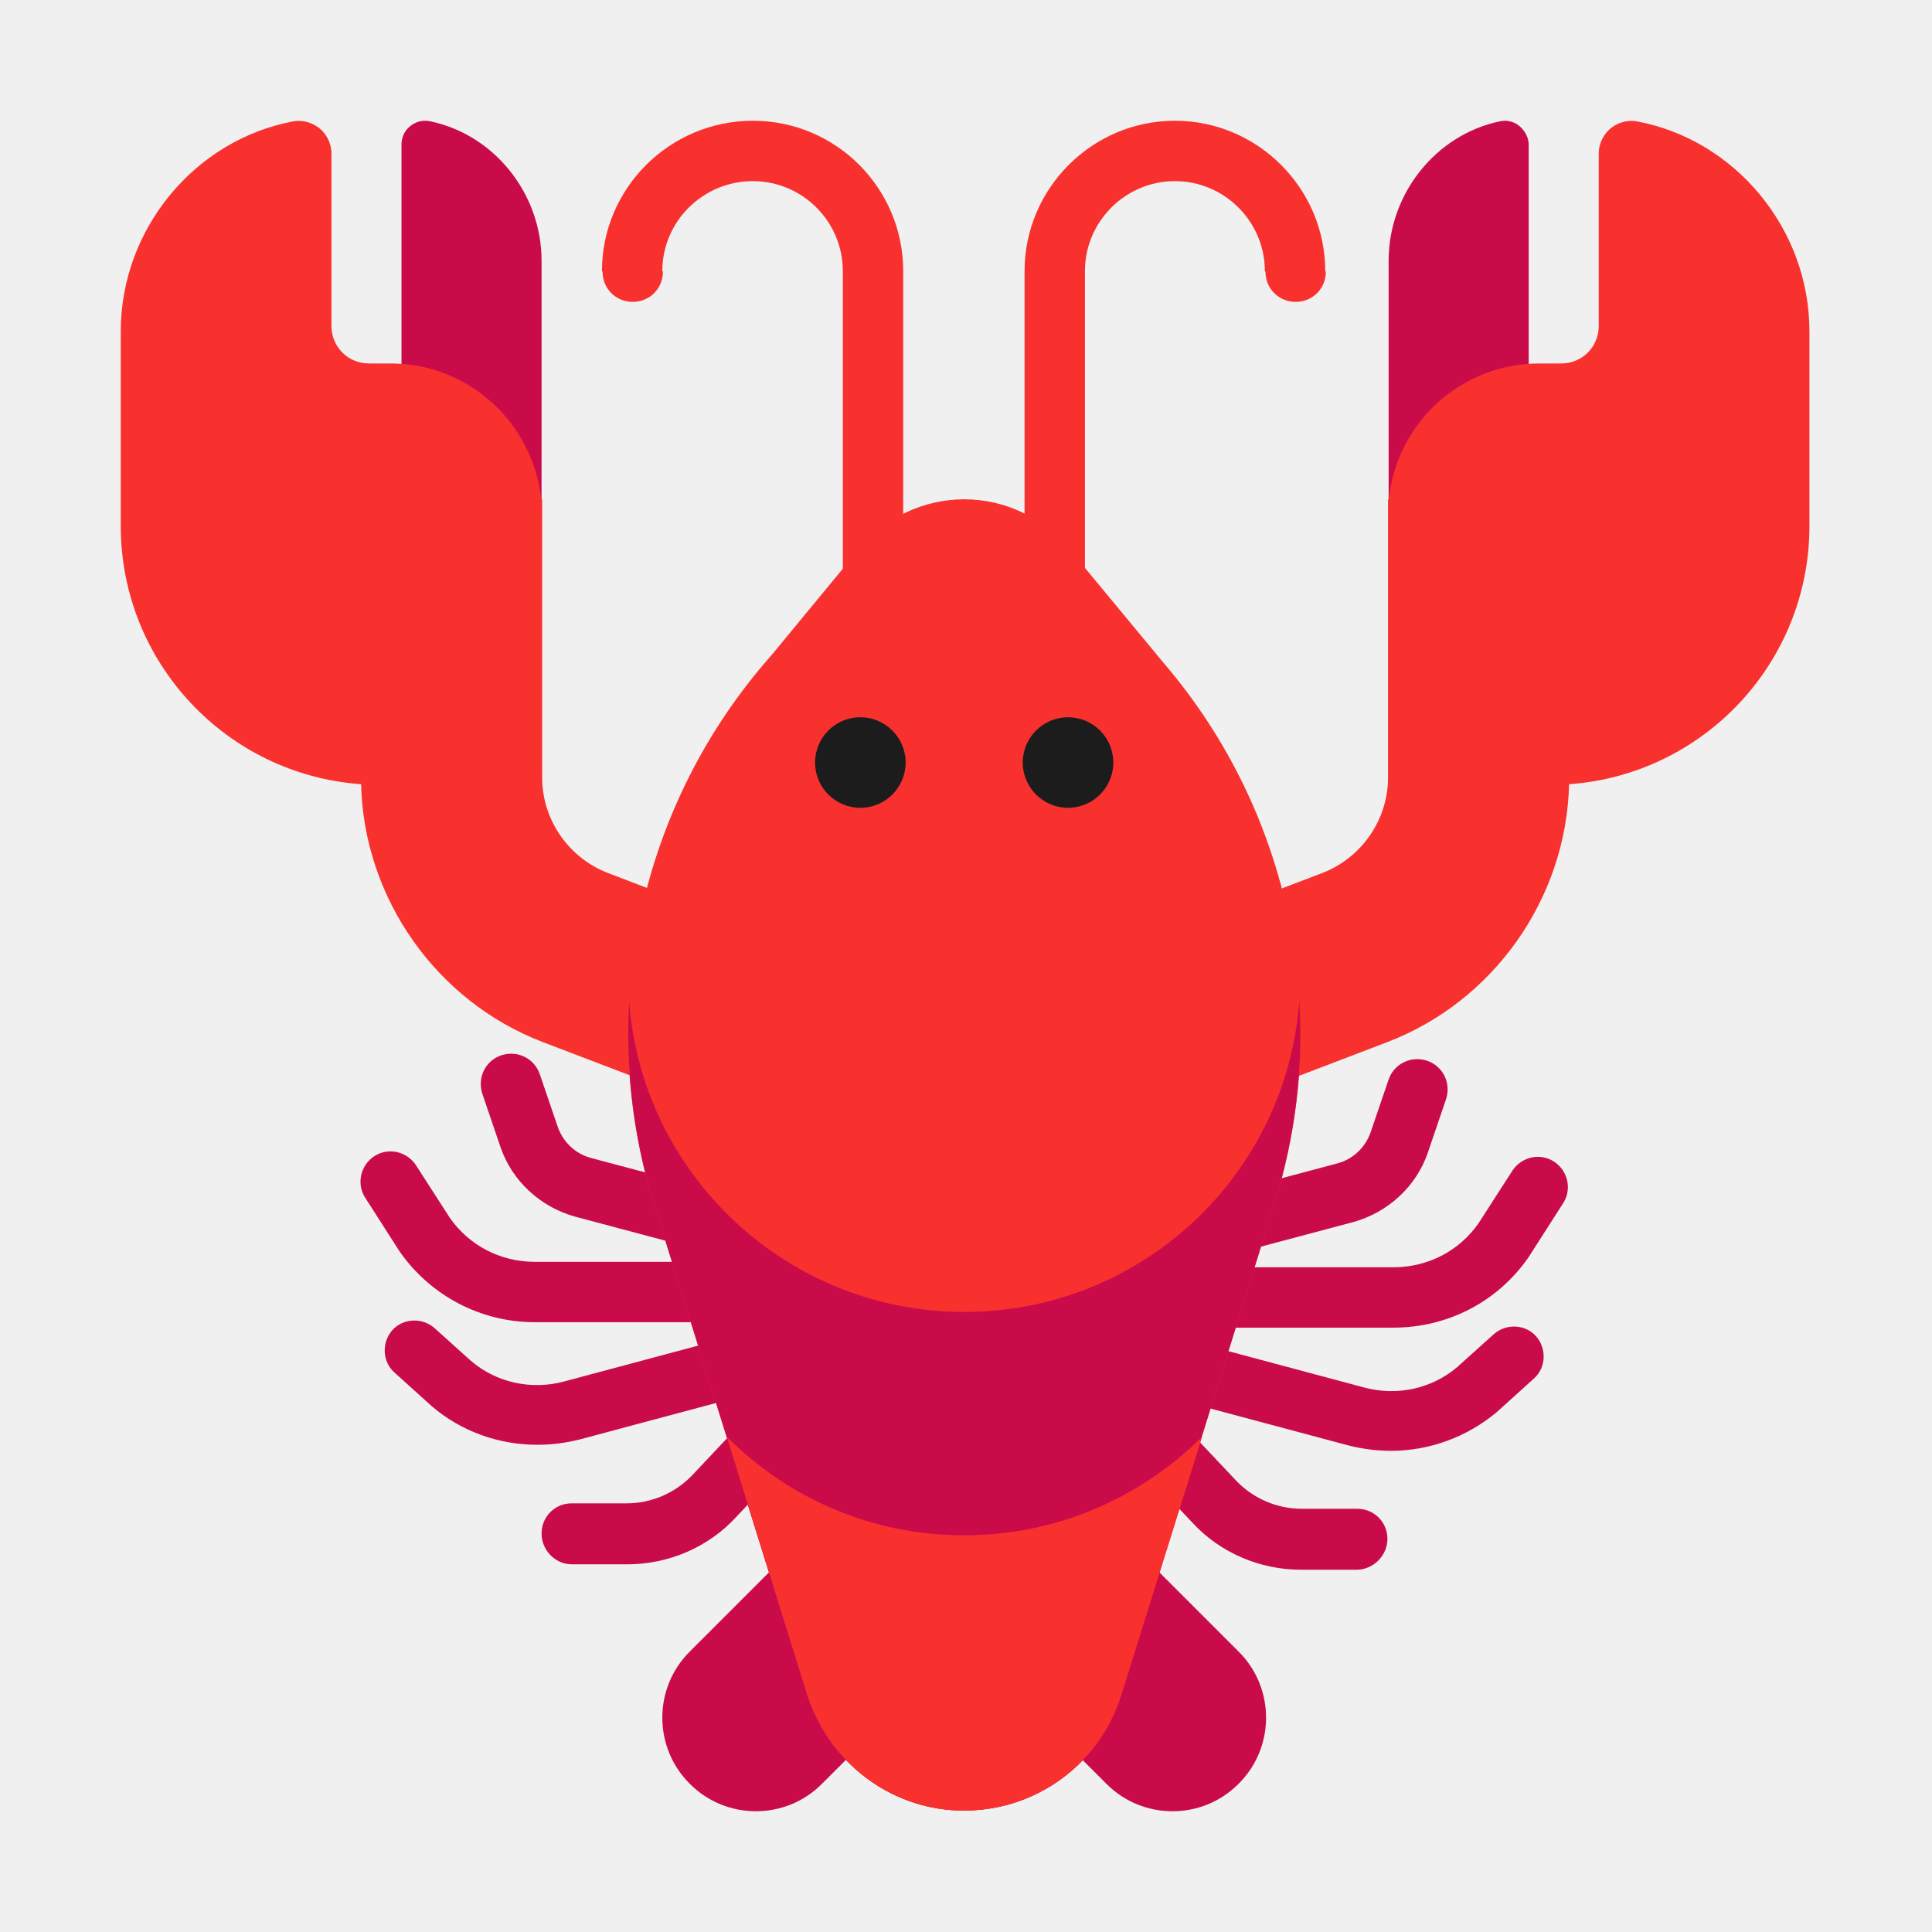
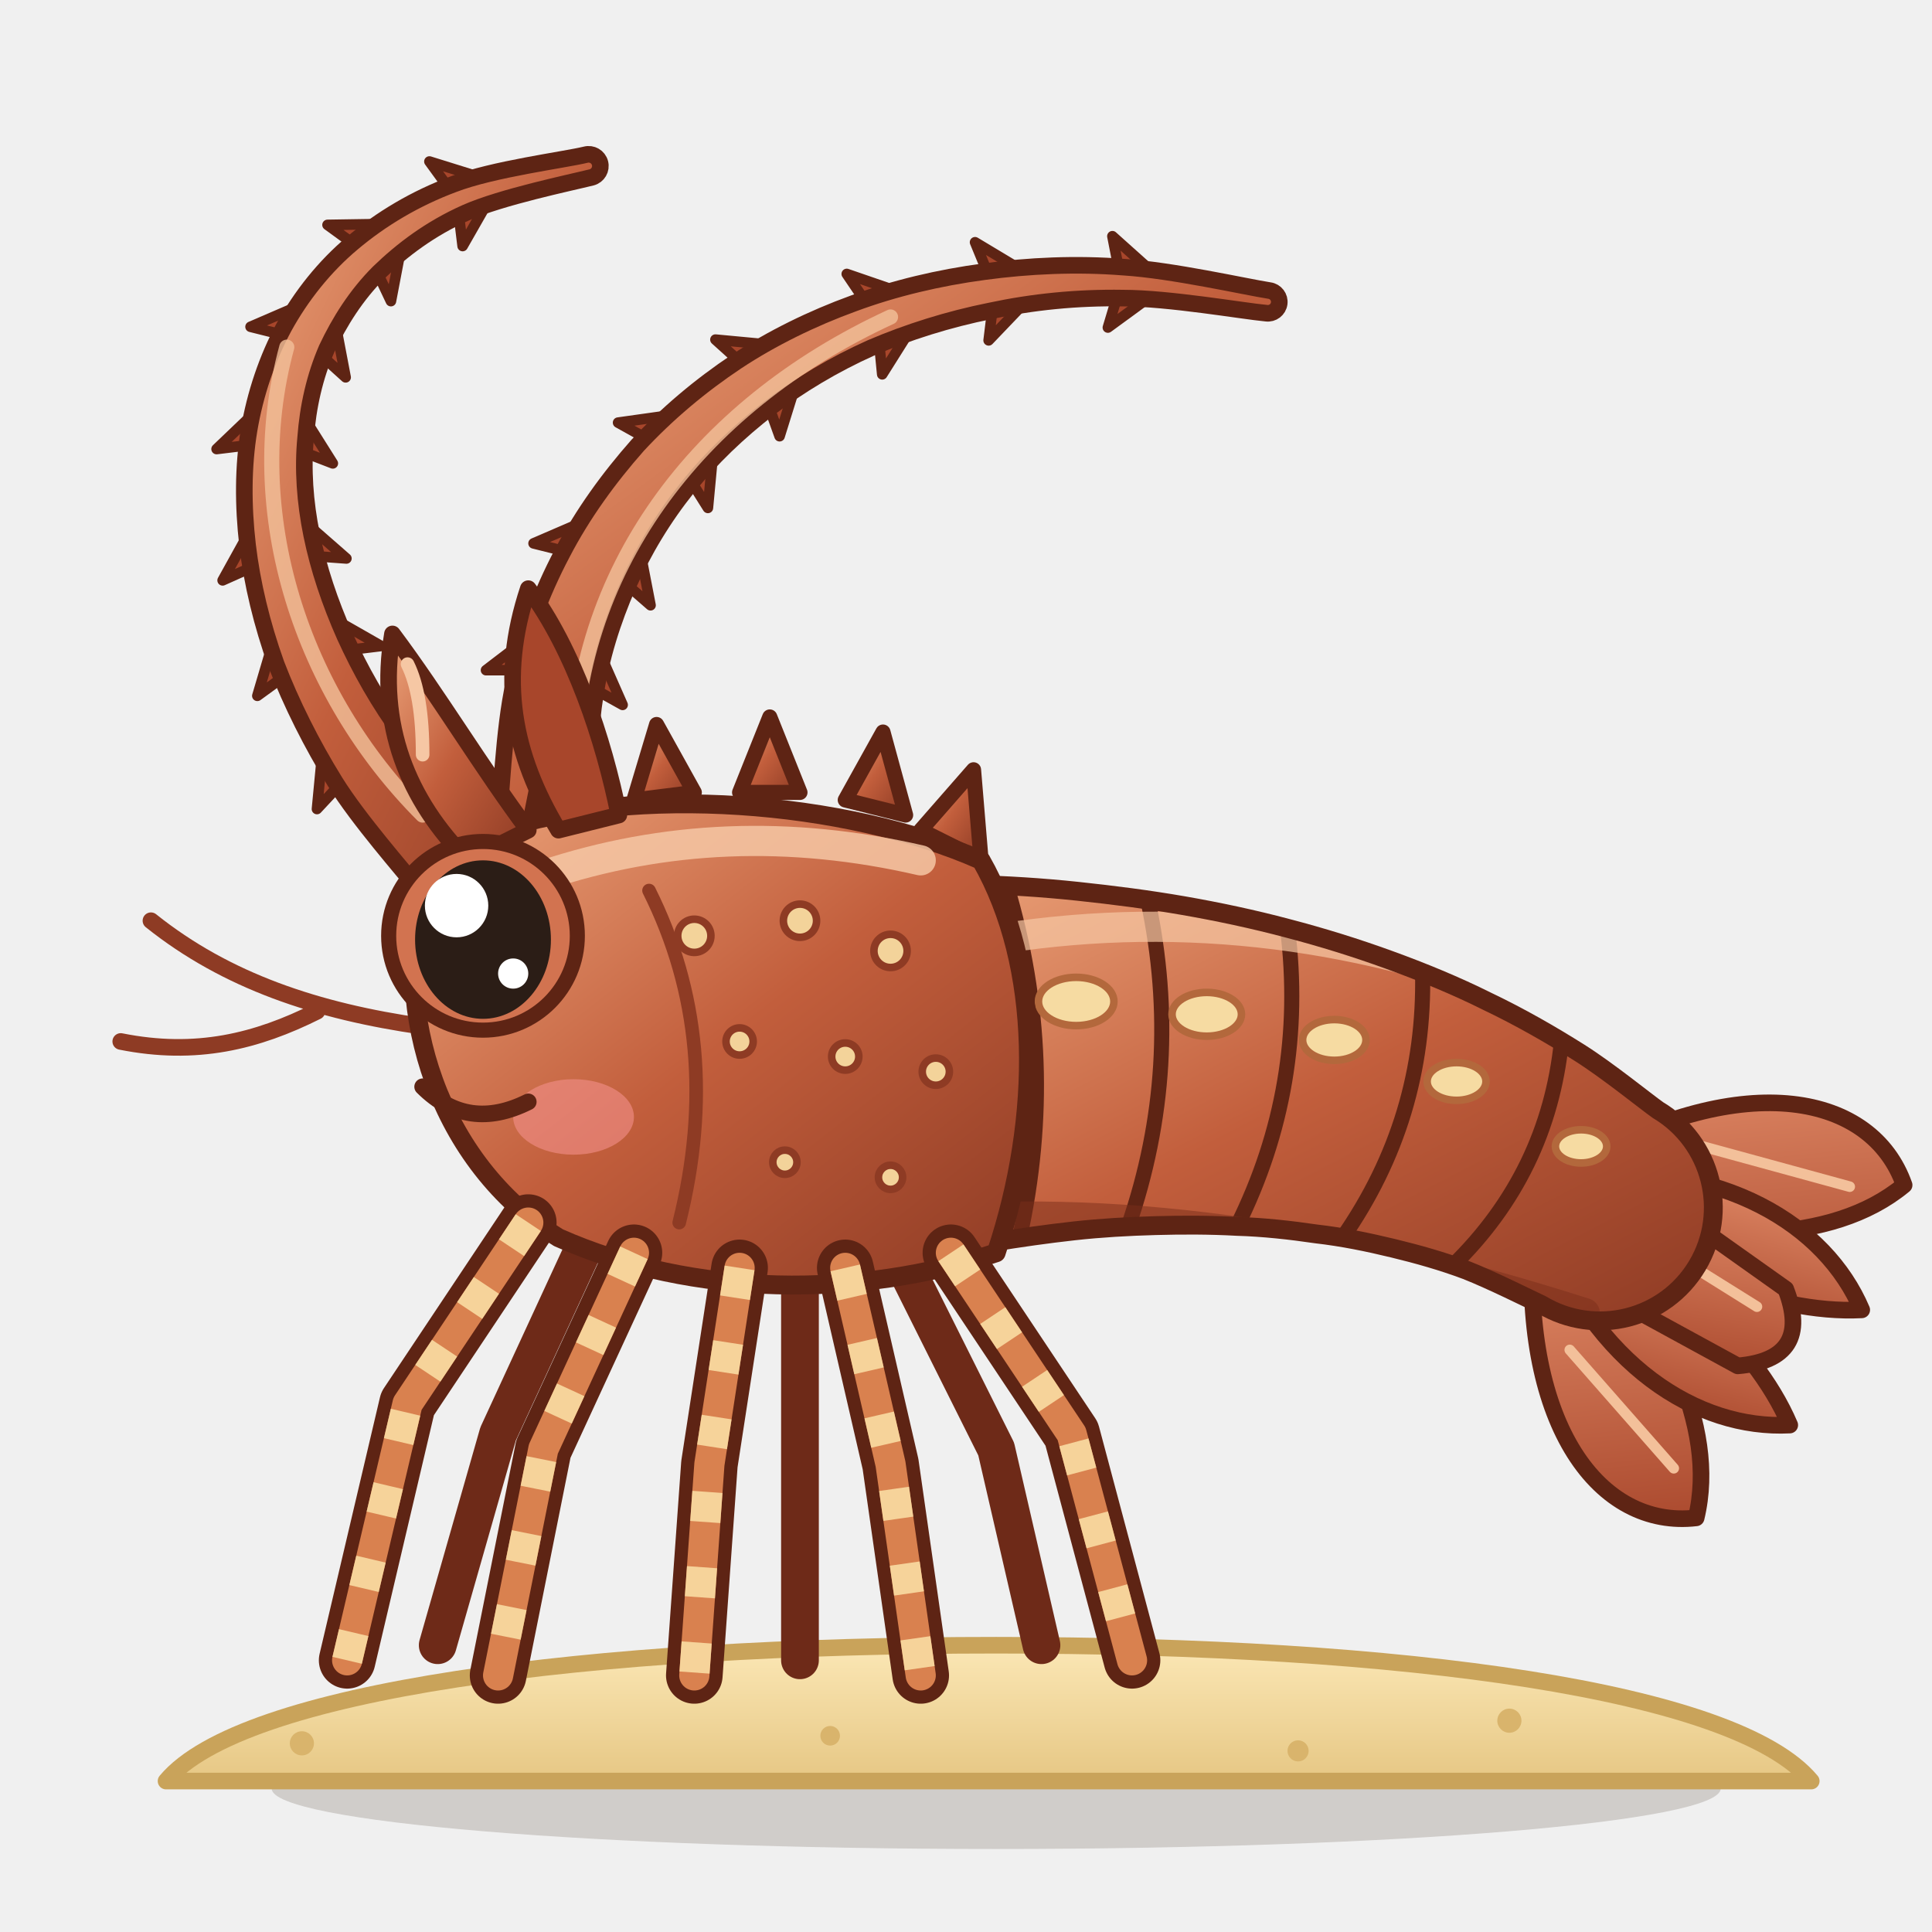
- <svg xmlns="http://www.w3.org/2000/svg" width="32" height="32" viewBox="0 0 32 32" fill="none">
-   <path fill-rule="evenodd" clip-rule="evenodd" d="M11.84 20.74C12.06 20.74 12.26 20.59 12.32 20.37C12.39 20.1 12.23 19.83 11.97 19.76L9.79 19.18C9.53 19.11 9.33 18.92 9.24 18.67L8.94 17.79C8.85 17.53 8.57 17.39 8.3 17.48C8.04 17.57 7.9 17.85 7.99 18.12L8.29 19C8.48 19.56 8.95 19.99 9.52 20.15L11.7 20.73C11.75 20.74 11.8 20.74 11.84 20.74ZM20.1 20.83C19.88 20.83 19.68 20.68 19.62 20.46C19.55 20.19 19.71 19.92 19.97 19.85L22.15 19.27C22.41 19.2 22.61 19.01 22.7 18.76L23 17.88C23.09 17.62 23.37 17.48 23.64 17.57C23.9 17.66 24.04 17.94 23.95 18.21L23.65 19.09C23.46 19.65 22.99 20.08 22.42 20.24L20.24 20.82C20.18 20.83 20.14 20.83 20.1 20.83ZM11.42 27.36L13.48 25.3C14.08 24.7 15.05 24.7 15.66 25.3L15.67 25.31C15.797 25.437 15.897 25.581 15.97 25.734C16.043 25.581 16.143 25.437 16.27 25.31L16.28 25.3C16.88 24.7 17.86 24.7 18.46 25.3L20.52 27.36C21.12 27.96 21.12 28.94 20.52 29.54L20.51 29.55C19.91 30.15 18.93 30.15 18.33 29.55L16.27 27.49C16.143 27.363 16.043 27.219 15.97 27.066C15.897 27.219 15.797 27.363 15.67 27.49L13.61 29.55C13.01 30.15 12.03 30.15 11.43 29.55L11.42 29.54C10.82 28.94 10.82 27.96 11.42 27.36ZM21.55 26H22.47C22.74 26 22.98 25.77 22.98 25.49C22.98 25.21 22.76 24.99 22.48 24.99H21.56C21.15 24.99 20.76 24.82 20.48 24.53L19.66 23.66C19.47 23.46 19.15 23.45 18.95 23.64C18.75 23.83 18.74 24.15 18.93 24.35L19.75 25.22C20.21 25.72 20.87 26 21.55 26ZM23.08 21.99H19.4C19.13 21.99 18.9 21.77 18.9 21.49C18.9 21.22 19.12 20.99 19.4 20.99H23.08C23.65 20.99 24.17 20.72 24.49 20.26L25.05 19.39C25.2 19.16 25.51 19.09 25.74 19.24C25.97 19.39 26.04 19.7 25.89 19.93L25.32 20.82C24.81 21.56 23.98 21.99 23.08 21.99ZM22.33 23.94C22.57 24 22.8 24.03 23.04 24.03C23.68 24.03 24.3 23.8 24.79 23.39L25.41 22.83C25.61 22.65 25.62 22.33 25.44 22.13C25.26 21.93 24.94 21.92 24.74 22.1L24.14 22.64C23.72 23 23.14 23.13 22.59 22.98L19.04 22.03C18.77 21.96 18.5 22.12 18.43 22.38C18.36 22.65 18.52 22.92 18.78 22.99L22.33 23.94ZM10.39 25.91H9.47C9.2 25.91 8.97 25.68 8.97 25.4C8.97 25.12 9.19 24.9 9.47 24.9H10.38C10.79 24.9 11.18 24.73 11.46 24.44L12.28 23.57C12.47 23.37 12.79 23.36 12.99 23.55C13.19 23.74 13.2 24.06 13.01 24.26L12.19 25.13C11.73 25.63 11.07 25.91 10.39 25.91ZM8.86 21.9H12.54C12.81 21.9 13.04 21.68 13.04 21.4C13.04 21.13 12.82 20.9 12.54 20.9H8.86C8.29 20.9 7.77 20.63 7.45 20.17L6.89 19.3C6.74 19.07 6.43 19 6.2 19.15C5.97 19.3 5.9 19.61 6.05 19.84L6.62 20.73C7.13 21.46 7.96 21.9 8.86 21.9ZM9.61 23.84C9.37 23.9 9.14 23.93 8.9 23.93C8.26 23.93 7.64 23.71 7.15 23.29L6.53 22.73C6.33 22.55 6.32 22.23 6.5 22.03C6.68 21.83 7 21.82 7.2 22L7.8 22.54C8.22 22.9 8.8 23.03 9.35 22.88L12.9 21.93C13.17 21.86 13.44 22.02 13.51 22.28C13.58 22.55 13.42 22.82 13.16 22.89L9.61 23.84Z" fill="#CA0B4A" />
-   <path fill-rule="evenodd" clip-rule="evenodd" d="M6.65 2.39C6.65 2.29 6.69 2.19 6.76 2.12C6.86 2.02 6.99 1.98 7.13 2.01C8.18 2.23 8.97 3.2 8.97 4.32V8.27H6.65V2.39ZM25.32 2.4C25.32 2.29 25.27 2.19 25.2 2.12C25.11 2.02 24.97 1.98 24.84 2.01C23.79 2.23 23 3.2 23 4.32V8.28H25.32V2.4Z" fill="#CA0B4A" />
-   <path fill-rule="evenodd" clip-rule="evenodd" d="M6.11 6.02H6.47C7.763 6.02 8.827 7.003 8.965 8.27H8.98V12.88C8.98 13.58 9.42 14.21 10.07 14.46L12.61 15.43L11.53 18.23L8.99 17.26C7.224 16.583 6.026 14.876 5.981 12.989C3.755 12.831 2 10.976 2 8.71V7.2V6.03V5.49C2 3.78 3.24 2.31 4.86 2.01C5.03 1.98 5.21 2.04 5.33 2.16C5.43 2.26 5.49 2.4 5.49 2.54V5.4C5.49 5.74 5.76 6.02 6.11 6.02Z" fill="#F8312F" />
-   <path fill-rule="evenodd" clip-rule="evenodd" d="M25.86 6.02H25.5C24.198 6.02 23.133 7.003 23.003 8.27H22.99V12.88C22.99 13.58 22.55 14.21 21.9 14.46L19.36 15.43L20.44 18.23L22.98 17.26C24.746 16.583 25.944 14.876 25.989 12.989C28.215 12.831 29.97 10.976 29.97 8.71V7.2V6.03V5.49C29.97 3.78 28.73 2.31 27.11 2.01C26.94 1.98 26.76 2.04 26.64 2.16C26.54 2.26 26.48 2.4 26.48 2.54V5.4C26.48 5.74 26.21 6.02 25.86 6.02Z" fill="#F8312F" />
-   <path fill-rule="evenodd" clip-rule="evenodd" d="M13.96 12.74C13.96 13.02 14.18 13.24 14.46 13.24C14.73 13.24 14.96 13.01 14.96 12.73V4.49C14.96 3.12 13.85 2 12.47 2C11.09 2 9.97 3.12 9.97 4.49L9.98 4.5C9.98 4.78 10.2 5 10.48 5C10.76 5 10.98 4.78 10.98 4.5L10.97 4.49C10.97 3.67 11.64 3 12.47 3C13.29 3 13.96 3.67 13.96 4.49V12.74ZM17.97 12.74C17.97 13.02 17.75 13.24 17.47 13.24C17.19 13.24 16.97 13.01 16.97 12.73V4.49C16.97 3.12 18.09 2 19.46 2C20.83 2 21.95 3.12 21.95 4.49L21.96 4.5C21.96 4.78 21.74 5 21.46 5C21.18 5 20.96 4.78 20.96 4.5L20.95 4.49C20.95 3.67 20.28 3 19.46 3C18.64 3 17.97 3.67 17.97 4.49V12.74Z" fill="#F8312F" />
-   <path d="M19.29 11L17.7 9.08C17.27 8.57 16.64 8.27 15.97 8.27C15.3 8.27 14.67 8.57 14.24 9.08L12.78 10.85C10.6 13.31 9.84 16.75 10.83 19.94L13.36 28.04C13.69 29.11 14.63 29.89 15.75 29.98C17.03 30.08 18.19 29.29 18.57 28.08L21.11 19.93C22.09 16.81 21.37 13.44 19.29 11Z" fill="#F8312F" />
-   <path d="M15.97 21.73C13.04 21.73 10.63 19.46 10.42 16.58C10.36 17.69 10.49 18.83 10.83 19.94L13.36 28.04C13.69 29.11 14.63 29.89 15.75 29.98C17.03 30.08 18.19 29.29 18.57 28.08L21.11 19.93C21.45 18.83 21.59 17.69 21.52 16.58C21.31 19.47 18.9 21.73 15.97 21.73Z" fill="#CA0B4A" />
-   <path d="M15.97 25.43C14.43 25.43 13.05 24.81 12.04 23.8L13.36 28.04C13.69 29.11 14.63 29.89 15.75 29.98C17.03 30.08 18.19 29.29 18.57 28.08L19.91 23.8C18.89 24.81 17.5 25.43 15.97 25.43Z" fill="#F8312F" />
-   <path fill-rule="evenodd" clip-rule="evenodd" d="M15 12.63C15 13.044 14.664 13.38 14.25 13.38C13.836 13.38 13.5 13.044 13.5 12.63C13.5 12.216 13.836 11.88 14.25 11.88C14.664 11.88 15 12.216 15 12.63ZM18.44 12.63C18.44 13.044 18.104 13.38 17.69 13.38C17.276 13.38 16.94 13.044 16.94 12.63C16.94 12.216 17.276 11.88 17.69 11.88C18.104 11.88 18.44 12.216 18.44 12.63Z" fill="#1C1C1C" />
+ <svg xmlns="http://www.w3.org/2000/svg" viewBox="0 0 256 256">
+   <defs>
+     <linearGradient id="lagosta-casco" x1="0" y1="0" x2="1" y2="1">
+       <stop offset="0" stop-color="#eda57c" />
+       <stop offset="0.5" stop-color="#c25e3c" />
+       <stop offset="1" stop-color="#8e3b24" />
+     </linearGradient>
+     <linearGradient id="lagosta-leque" x1="0" y1="0" x2="1" y2="1">
+       <stop offset="0" stop-color="#e99470" />
+       <stop offset="1" stop-color="#a8462b" />
+     </linearGradient>
+     <linearGradient id="lagosta-areia" x1="0" y1="0" x2="0" y2="1">
+       <stop offset="0" stop-color="#fbe7b5" />
+       <stop offset="1" stop-color="#e6c784" />
+     </linearGradient>
+     <clipPath id="lagosta-clip-abd">
+       <path d="M120.3 152.9 C122.2 152.5 127.9 151.2 131.5 150.6 C135.2 150 138.7 149.5 142.3 149.1 C145.9 148.7 149.5 148.5 153.1 148.4 C156.7 148.3 160.3 148.3 163.9 148.5 C167.4 148.6 171 149 174.4 149.5 C177.9 149.9 181.3 150.6 184.6 151.4 C187.9 152.2 191.1 153.1 194.3 154.3 C197.6 155.6 202.6 158.1 204.3 158.9 A15 15 0 0 0 219.7 133.1 C218 131.9 213.1 127.9 209.3 125.5 C205.5 123.1 201.3 120.7 197.1 118.7 C192.9 116.6 188.5 114.8 184.1 113.2 C179.7 111.6 175.2 110.2 170.6 109 C166.1 107.8 161.4 106.8 156.8 106 C152.2 105.2 147.5 104.6 142.8 104.1 C138.1 103.6 133.3 103.3 128.8 103.2 C124.3 103 117.9 103.1 115.7 103.1 Z" />
+     </clipPath>
+   </defs>
+   <g id="sombra">
+     <ellipse cx="132" cy="237" rx="96" ry="8" fill="#3b2a1a" opacity="0.18" />
+   </g>
+   <g id="areia" stroke-linejoin="round" stroke-linecap="round">
+     <path d="M22 236 C32 224 78 218 132 218 C186 218 230 224 240 236 Z" fill="url(#lagosta-areia)" stroke="#c9a35a" stroke-width="2.2" />
+     <g fill="#d9b46c">
+       <circle cx="40" cy="231" r="1.6" />
+       <circle cx="200" cy="228" r="1.6" />
+       <circle cx="172" cy="232" r="1.4" />
+       <circle cx="110" cy="230" r="1.3" />
+     </g>
+   </g>
+   <g id="lagosta" transform="translate(0 14)" stroke-linejoin="round" stroke-linecap="round">
+     <path d="M78 150 L66 176 L58 204 M106 154 L106 180 L106 206 M120 154 L132 178 L138 204" fill="none" stroke="#6e2a18" stroke-width="5" />
+     <path d="M56 122 C42 120 30 116 20 108 M42 120 C34 124 26 126 16 124" fill="none" stroke="#8e3b24" stroke-width="2.2" />
+     <g fill="url(#lagosta-casco)" stroke="#5e2414" stroke-width="2.2">
+       <path d="M79.9 73.5 L82.5 79.4 L78.9 77.4 M69.5 70.9 L64.4 74.8 L68.5 74.8 M85 60 L86.2 66.2 L83.1 63.5 M76.5 55.5 L70.7 58 L74.7 59 M94.4 46.9 L93.8 53.3 L91.6 49.8 M88.3 41.1 L81.9 42 L85.5 44 M105.2 37.7 L103.3 43.8 L101.9 39.9 M101.2 31.6 L94.8 31 L97.9 33.8 M120.3 30.2 L116.9 35.6 L116.5 31.5 M118.3 24.4 L112.2 22.3 L114.5 25.7 M135.4 26.5 L131 31.1 L131.5 27 M134.7 21.4 L129.2 18.1 L130.8 22 M152 25.6 L146.8 29.4 L148 25.4 M152.2 21.6 L147.4 17.3 L148.2 21.4" fill="#a8462b" stroke-width="1.4" />
+       <path d="M78 96.5 C78.1 93.5 77.9 84.1 78.8 78.6 C79.6 73.1 81.2 68.2 83.2 63.6 C85.3 58.9 87.9 54.6 91.1 50.6 C94.2 46.7 97.9 43.2 101.9 40.1 C106 37 110.5 34.3 115.4 32.1 C120.3 30 125.7 28.3 131.2 27.2 C136.8 26 142.7 25.4 148.8 25.5 C154.9 25.5 164.6 27.2 167.8 27.5 A1.5 1.5 0 0 0 168.2 24.5 C165 24 155.3 21.8 148.9 21.4 C142.6 20.9 136.3 21.2 130.4 22 C124.4 22.8 118.5 24.2 113.1 26.2 C107.6 28.2 102.3 30.8 97.6 33.9 C92.8 37.1 88.4 40.8 84.5 45 C80.7 49.3 77.2 54.1 74.5 59.3 C71.7 64.6 69.5 70.5 68.1 76.5 C66.7 82.6 66.4 92.4 66 95.5 Z" />
+       <path d="M51.7 81 L57.8 83 L53.9 84.3 M42.6 86.9 L42 93.2 L44.8 90.2 M44.9 68.4 L50.5 71.6 L46.4 72.1 M35.9 72.1 L34.1 78.2 L37.4 75.8 M41.1 55.8 L45.9 60 L41.8 59.7 M32.6 57.3 L29.5 62.9 L33.3 61.2 M40.7 42 L44.1 47.4 L40.2 45.9 M33.3 41.1 L28.7 45.5 L32.8 45 M44.6 29.7 L45.8 36 L42.7 33.2 M39 26.8 L33.2 29.3 L37.2 30.3 M53 19.6 L51.8 25.9 L50 22.1 M49.8 15.7 L43.4 15.8 L46.7 18.2 M64.5 13 L61.3 18.6 L60.8 14.5 M63 9.3 L56.9 7.4 L59.3 10.7" fill="#a8462b" stroke-width="1.4" />
+       <path d="M64.6 96.2 C62.8 94.1 56.5 87.8 53.4 83.5 C50.2 79.2 47.7 74.7 45.7 70.3 C43.7 65.8 42.2 61.3 41.3 56.9 C40.4 52.5 40.1 48.1 40.5 44 C40.8 39.9 41.7 35.9 43.3 32.2 C45 28.6 47.2 25.1 50.2 22.1 C53.3 19.1 57 16.3 61.7 14.2 C66.4 12.1 75.6 10.2 78.4 9.5 A1.5 1.5 0 0 0 77.6 6.5 C74.7 7.2 65.3 8.4 60.1 10.4 C55 12.3 50.5 15 46.7 18.2 C43 21.3 39.9 25.2 37.6 29.4 C35.4 33.5 33.8 38.2 33 43 C32.2 47.8 32.2 53 32.8 58.2 C33.4 63.3 34.7 68.7 36.6 74 C38.6 79.2 41.3 84.6 44.4 89.6 C47.5 94.6 53.5 101.4 55.4 103.8 Z" />
+     </g>
+     <path d="M56 94 C40 78 32 54 38 32 M76 88 C76 62 92 40 118 28" fill="none" stroke="#f3c09a" stroke-width="2" opacity="0.8" />
+     <g transform="translate(208 146) rotate(32)" fill="url(#lagosta-leque)" stroke="#5e2414" stroke-width="2.2">
+       <path d="M-2 -6 C10 -28 26 -34 36 -26 C32 -14 18 -6 2 0 Z" />
+       <path d="M-2 6 C10 28 26 34 36 26 C32 14 18 6 2 0 Z" />
+       <path d="M-2 -4 C14 -16 30 -16 40 -9 C30 -2 14 0 0 0 Z" />
+       <path d="M-2 4 C14 16 30 16 40 9 C30 2 14 0 0 0 Z" />
+       <path d="M-4 -8 L30 -6 Q38 0 30 6 L-4 8 Z" />
+       <path d="M6 -2 L28 -2 M10 -16 L30 -22 M10 16 L30 22" fill="none" stroke="#f3c09a" stroke-width="1.4" />
+     </g>
+     <path d="M120.3 152.9 C122.2 152.5 127.9 151.2 131.5 150.6 C135.2 150 138.7 149.5 142.3 149.1 C145.9 148.7 149.5 148.5 153.1 148.4 C156.7 148.3 160.3 148.3 163.9 148.5 C167.4 148.6 171 149 174.4 149.5 C177.9 149.9 181.3 150.6 184.6 151.4 C187.9 152.2 191.1 153.1 194.3 154.3 C197.6 155.6 202.6 158.1 204.3 158.9 A15 15 0 0 0 219.7 133.1 C218 131.9 213.1 127.9 209.3 125.5 C205.5 123.1 201.3 120.7 197.1 118.7 C192.9 116.6 188.5 114.8 184.1 113.2 C179.7 111.6 175.2 110.2 170.6 109 C166.1 107.8 161.4 106.8 156.8 106 C152.2 105.2 147.5 104.6 142.8 104.1 C138.1 103.6 133.3 103.3 128.8 103.2 C124.3 103 117.9 103.1 115.7 103.1 Z" fill="url(#lagosta-casco)" />
+     <g clip-path="url(#lagosta-clip-abd)">
+       <path d="M133.4 103.4 Q140.3 126.5 135.1 150 M152.1 105.3 Q156.8 127.3 149.5 148.5 M170.6 109 Q173.2 129.8 163.9 148.5 M188.5 114.9 Q188.9 134.2 177.9 150 M206.9 124 Q205.1 141.4 192.5 153.7" fill="none" stroke="#5e2414" stroke-width="2" />
+       <g fill="#f6dba2" stroke="#b3683c" stroke-width="1">
+         <ellipse cx="125.4" cy="118.7" rx="5.3" ry="3.4" />
+         <ellipse cx="142.6" cy="118.7" rx="5" ry="3.2" />
+         <ellipse cx="159.9" cy="120.4" rx="4.6" ry="2.9" />
+         <ellipse cx="176.8" cy="123.8" rx="4.2" ry="2.7" />
+         <ellipse cx="193" cy="129.3" rx="3.9" ry="2.5" />
+         <ellipse cx="209.5" cy="137.9" rx="3.4" ry="2.2" />
+       </g>
+       <path d="M124 112 Q160 104 196 116" fill="none" stroke="#f6c7a4" stroke-width="4" opacity="0.7" />
+       <path d="M120 148 Q160 144 210 160" fill="none" stroke="#7a2e1a" stroke-width="4" opacity="0.5" />
+     </g>
+     <path d="M120.3 152.9 C122.2 152.5 127.9 151.2 131.5 150.6 C135.2 150 138.7 149.5 142.3 149.1 C145.9 148.7 149.5 148.5 153.1 148.4 C156.7 148.3 160.3 148.3 163.9 148.5 C167.4 148.6 171 149 174.4 149.5 C177.9 149.9 181.3 150.6 184.6 151.4 C187.9 152.2 191.1 153.1 194.3 154.3 C197.6 155.6 202.6 158.1 204.3 158.9 A15 15 0 0 0 219.7 133.1 C218 131.9 213.1 127.9 209.3 125.5 C205.5 123.1 201.3 120.7 197.1 118.7 C192.9 116.6 188.5 114.8 184.1 113.2 C179.7 111.6 175.2 110.2 170.6 109 C166.1 107.8 161.4 106.8 156.8 106 C152.2 105.2 147.5 104.6 142.8 104.1 C138.1 103.6 133.3 103.3 128.8 103.2 C124.3 103 117.9 103.1 115.7 103.1 Z" fill="none" stroke="#5e2414" stroke-width="2.5" />
+     <g fill="url(#lagosta-casco)" stroke="#5e2414" stroke-width="2">
+       <path d="M70 96 L72 86 L78 94 Z" />
+       <path d="M84 92 L87 82 L92 91 Z" />
+       <path d="M98 91 L102 81 L106 91 Z" />
+       <path d="M112 92 L117 83 L120 94 Z" />
+       <path d="M122 96 L129 88 L130 100 Z" />
+     </g>
+     <path d="M130 100 C112 92 84 90 66 96 L56 104 C52 120 58 140 74 150 C92 158 114 158 132 152 C138 134 138 114 130 100 Z" fill="url(#lagosta-casco)" stroke="#5e2414" stroke-width="2.5" />
+     <path d="M72 102 Q96 94 122 100" fill="none" stroke="#f6c7a4" stroke-width="4" opacity="0.85" />
+     <g fill="#f3d39a" stroke="#8e3b24" stroke-width="1">
+       <circle cx="92" cy="110" r="2.2" />
+       <circle cx="106" cy="108" r="2.2" />
+       <circle cx="118" cy="112" r="2.2" />
+       <circle cx="98" cy="124" r="1.8" />
+       <circle cx="112" cy="126" r="1.8" />
+       <circle cx="124" cy="128" r="1.8" />
+       <circle cx="104" cy="140" r="1.6" />
+       <circle cx="118" cy="142" r="1.6" />
+     </g>
+     <path d="M86 104 Q96 124 90 148" fill="none" stroke="#8e3b24" stroke-width="1.8" />
+     <path d="M74 96 C68 86 66 76 70 64 C76 72 80 84 82 94 Z" fill="#a8462b" stroke="#5e2414" stroke-width="2.2" />
+     <path d="M62 100 C54 92 50 82 52 70 C58 78 64 88 70 96 Z" fill="url(#lagosta-casco)" stroke="#5e2414" stroke-width="2.2" />
+     <path d="M56 86 Q56 78 54 74" fill="none" stroke="#f6c7a4" stroke-width="1.8" />
+     <ellipse cx="76" cy="134" rx="8" ry="5" fill="#f4908a" opacity="0.6" />
+     <path d="M56 130 Q62 136 70 132" fill="none" stroke="#5e2414" stroke-width="2.2" />
+     <path d="M70 148 L54 172 L46 206 M84 152 L72 178 L66 208 M98 154 L94 180 L92 208 M112 154 L118 180 L122 208 M126 152 L142 176 L150 206" fill="none" stroke="#5e2414" stroke-width="7.5" />
+     <path d="M70 148 L54 172 L46 206 M84 152 L72 178 L66 208 M98 154 L94 180 L92 208 M112 154 L118 180 L122 208 M126 152 L142 176 L150 206" fill="none" stroke="#d9814f" stroke-width="4" />
+     <path d="M70 148 L54 172 L46 206 M84 152 L72 178 L66 208 M98 154 L94 180 L92 208 M112 154 L118 180 L122 208 M126 152 L142 176 L150 206" fill="none" stroke="#f6d39a" stroke-width="4" stroke-dasharray="4 6" stroke-linecap="butt" />
+   </g>
+   <g id="olhos" transform="translate(0 14)">
+     <circle cx="64" cy="110" r="12.5" fill="#d27350" stroke="#5e2414" stroke-width="2" />
+     <ellipse cx="64" cy="110.5" rx="9" ry="10.5" fill="#2b1d16" />
+     <circle cx="60.5" cy="106" r="4.2" fill="#fff" />
+     <circle cx="68" cy="115" r="2" fill="#fff" />
+   </g>
</svg>
